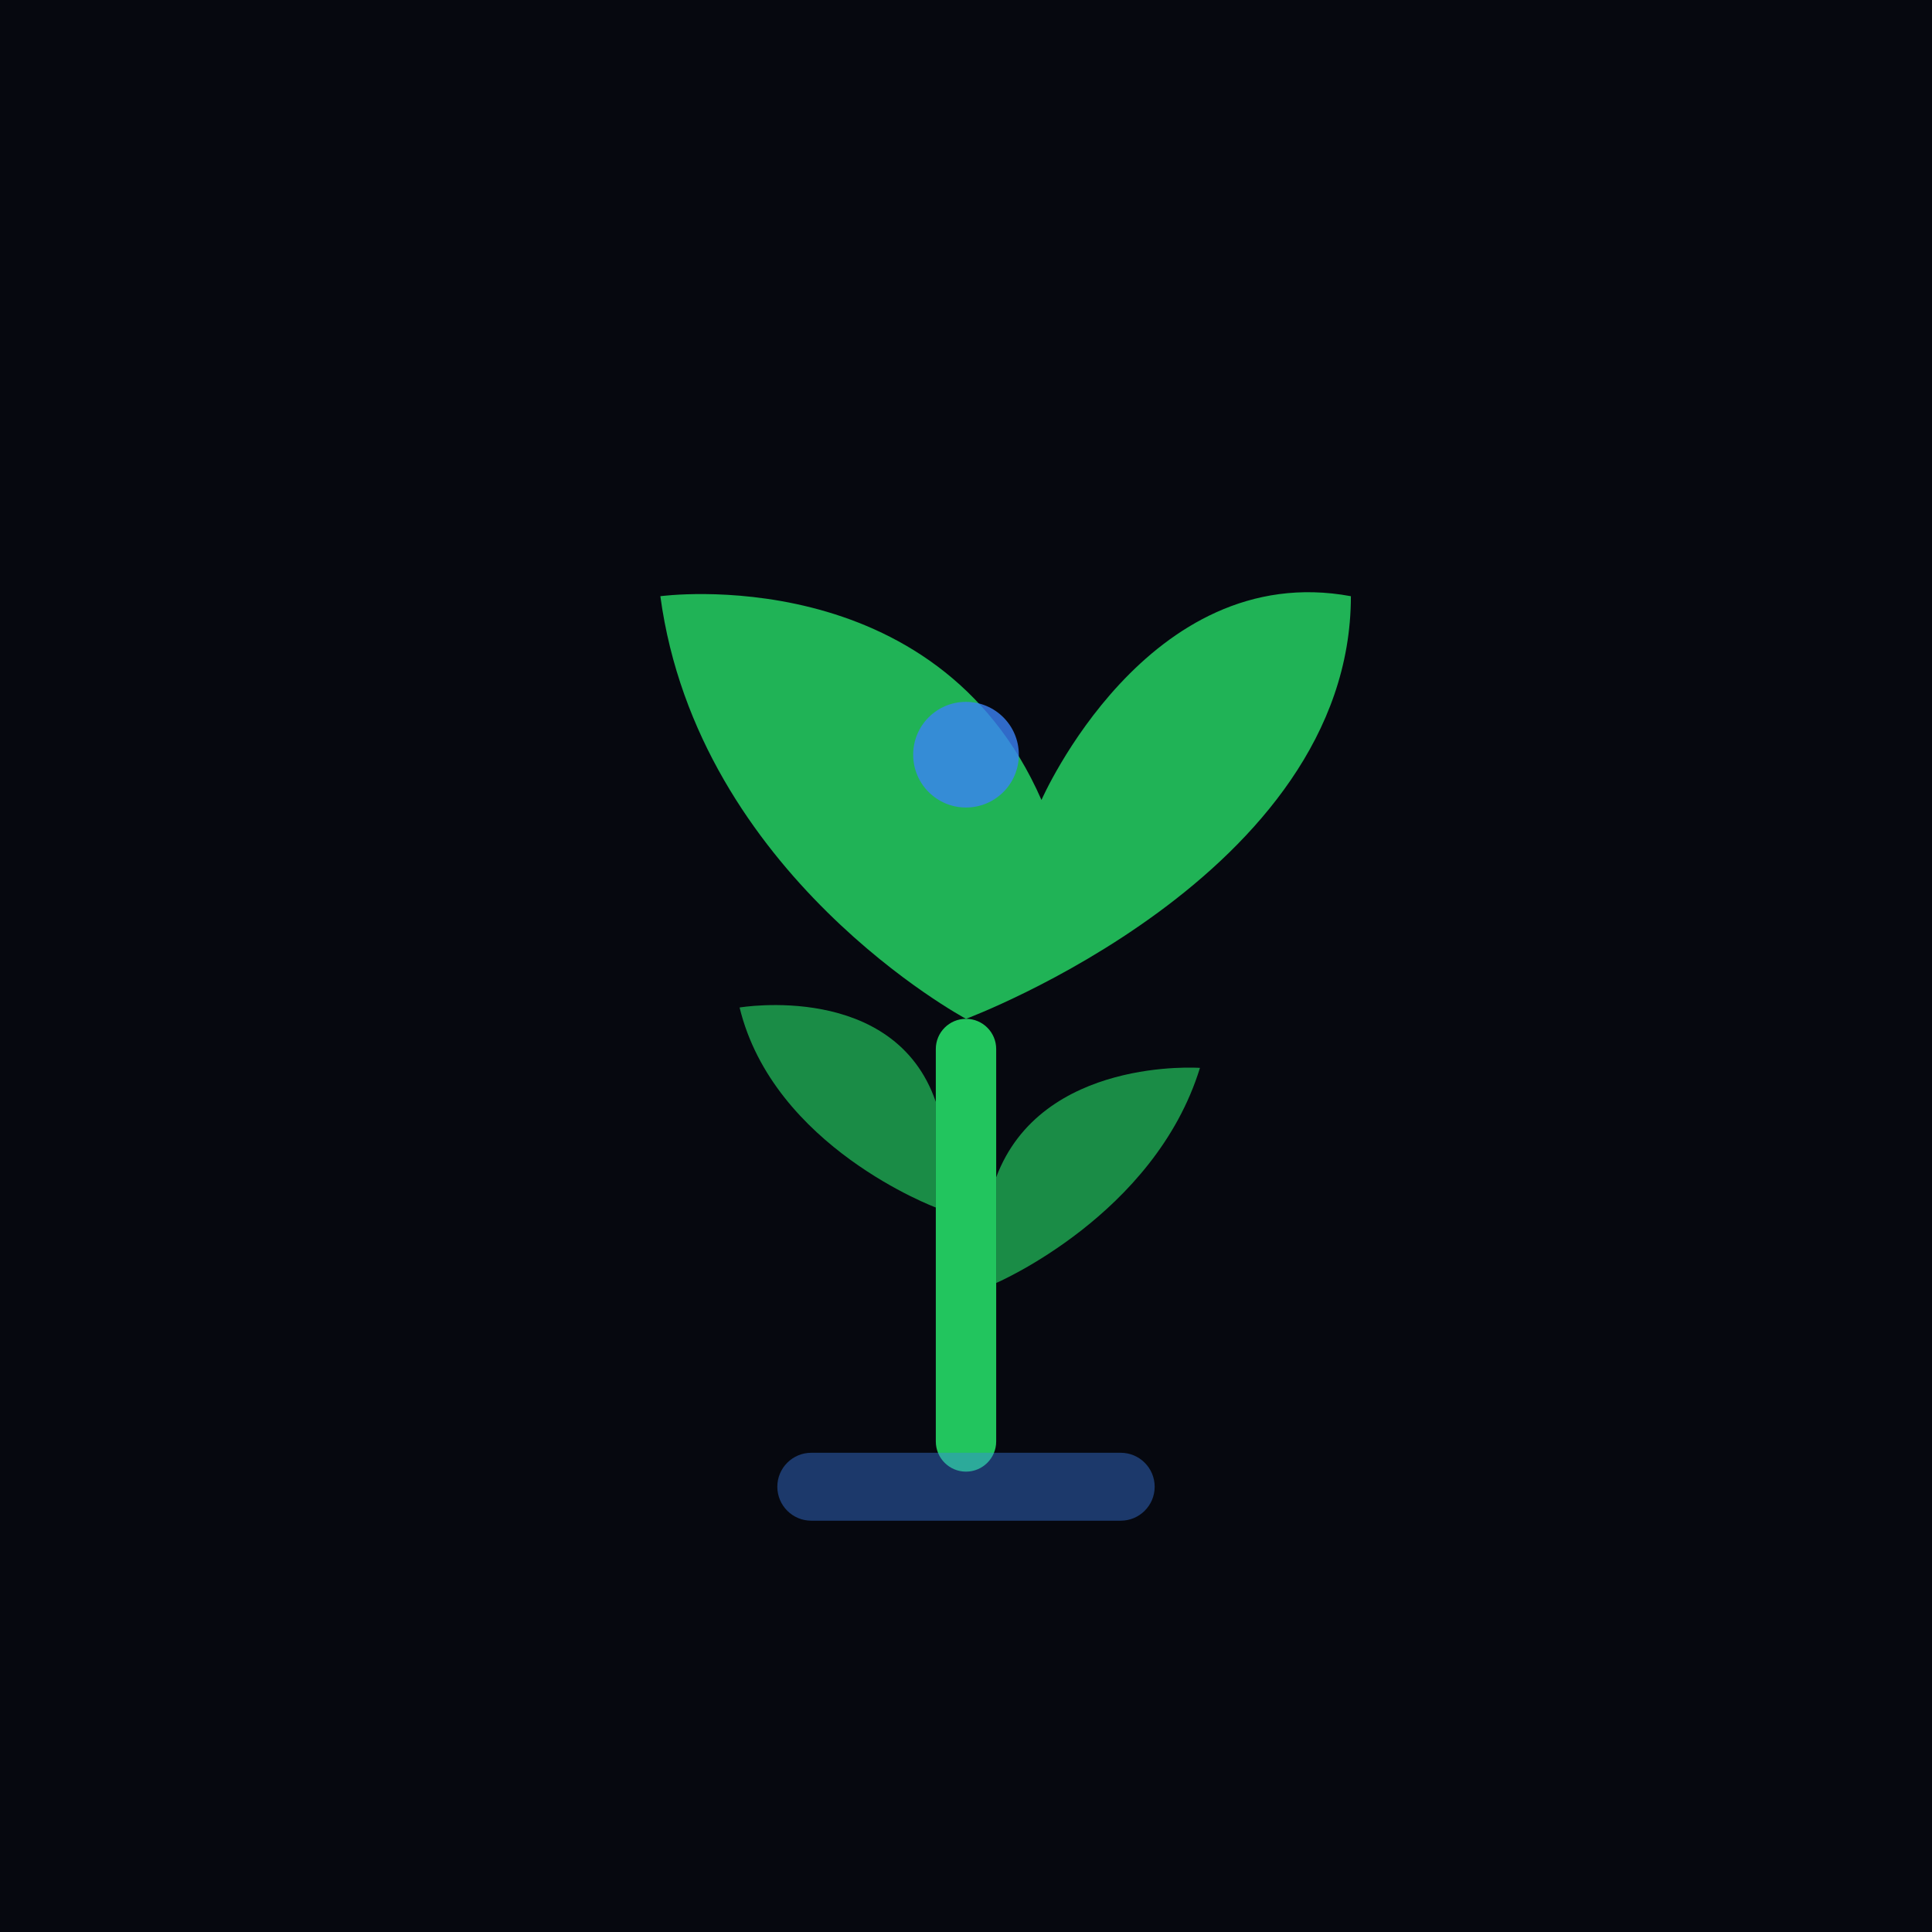
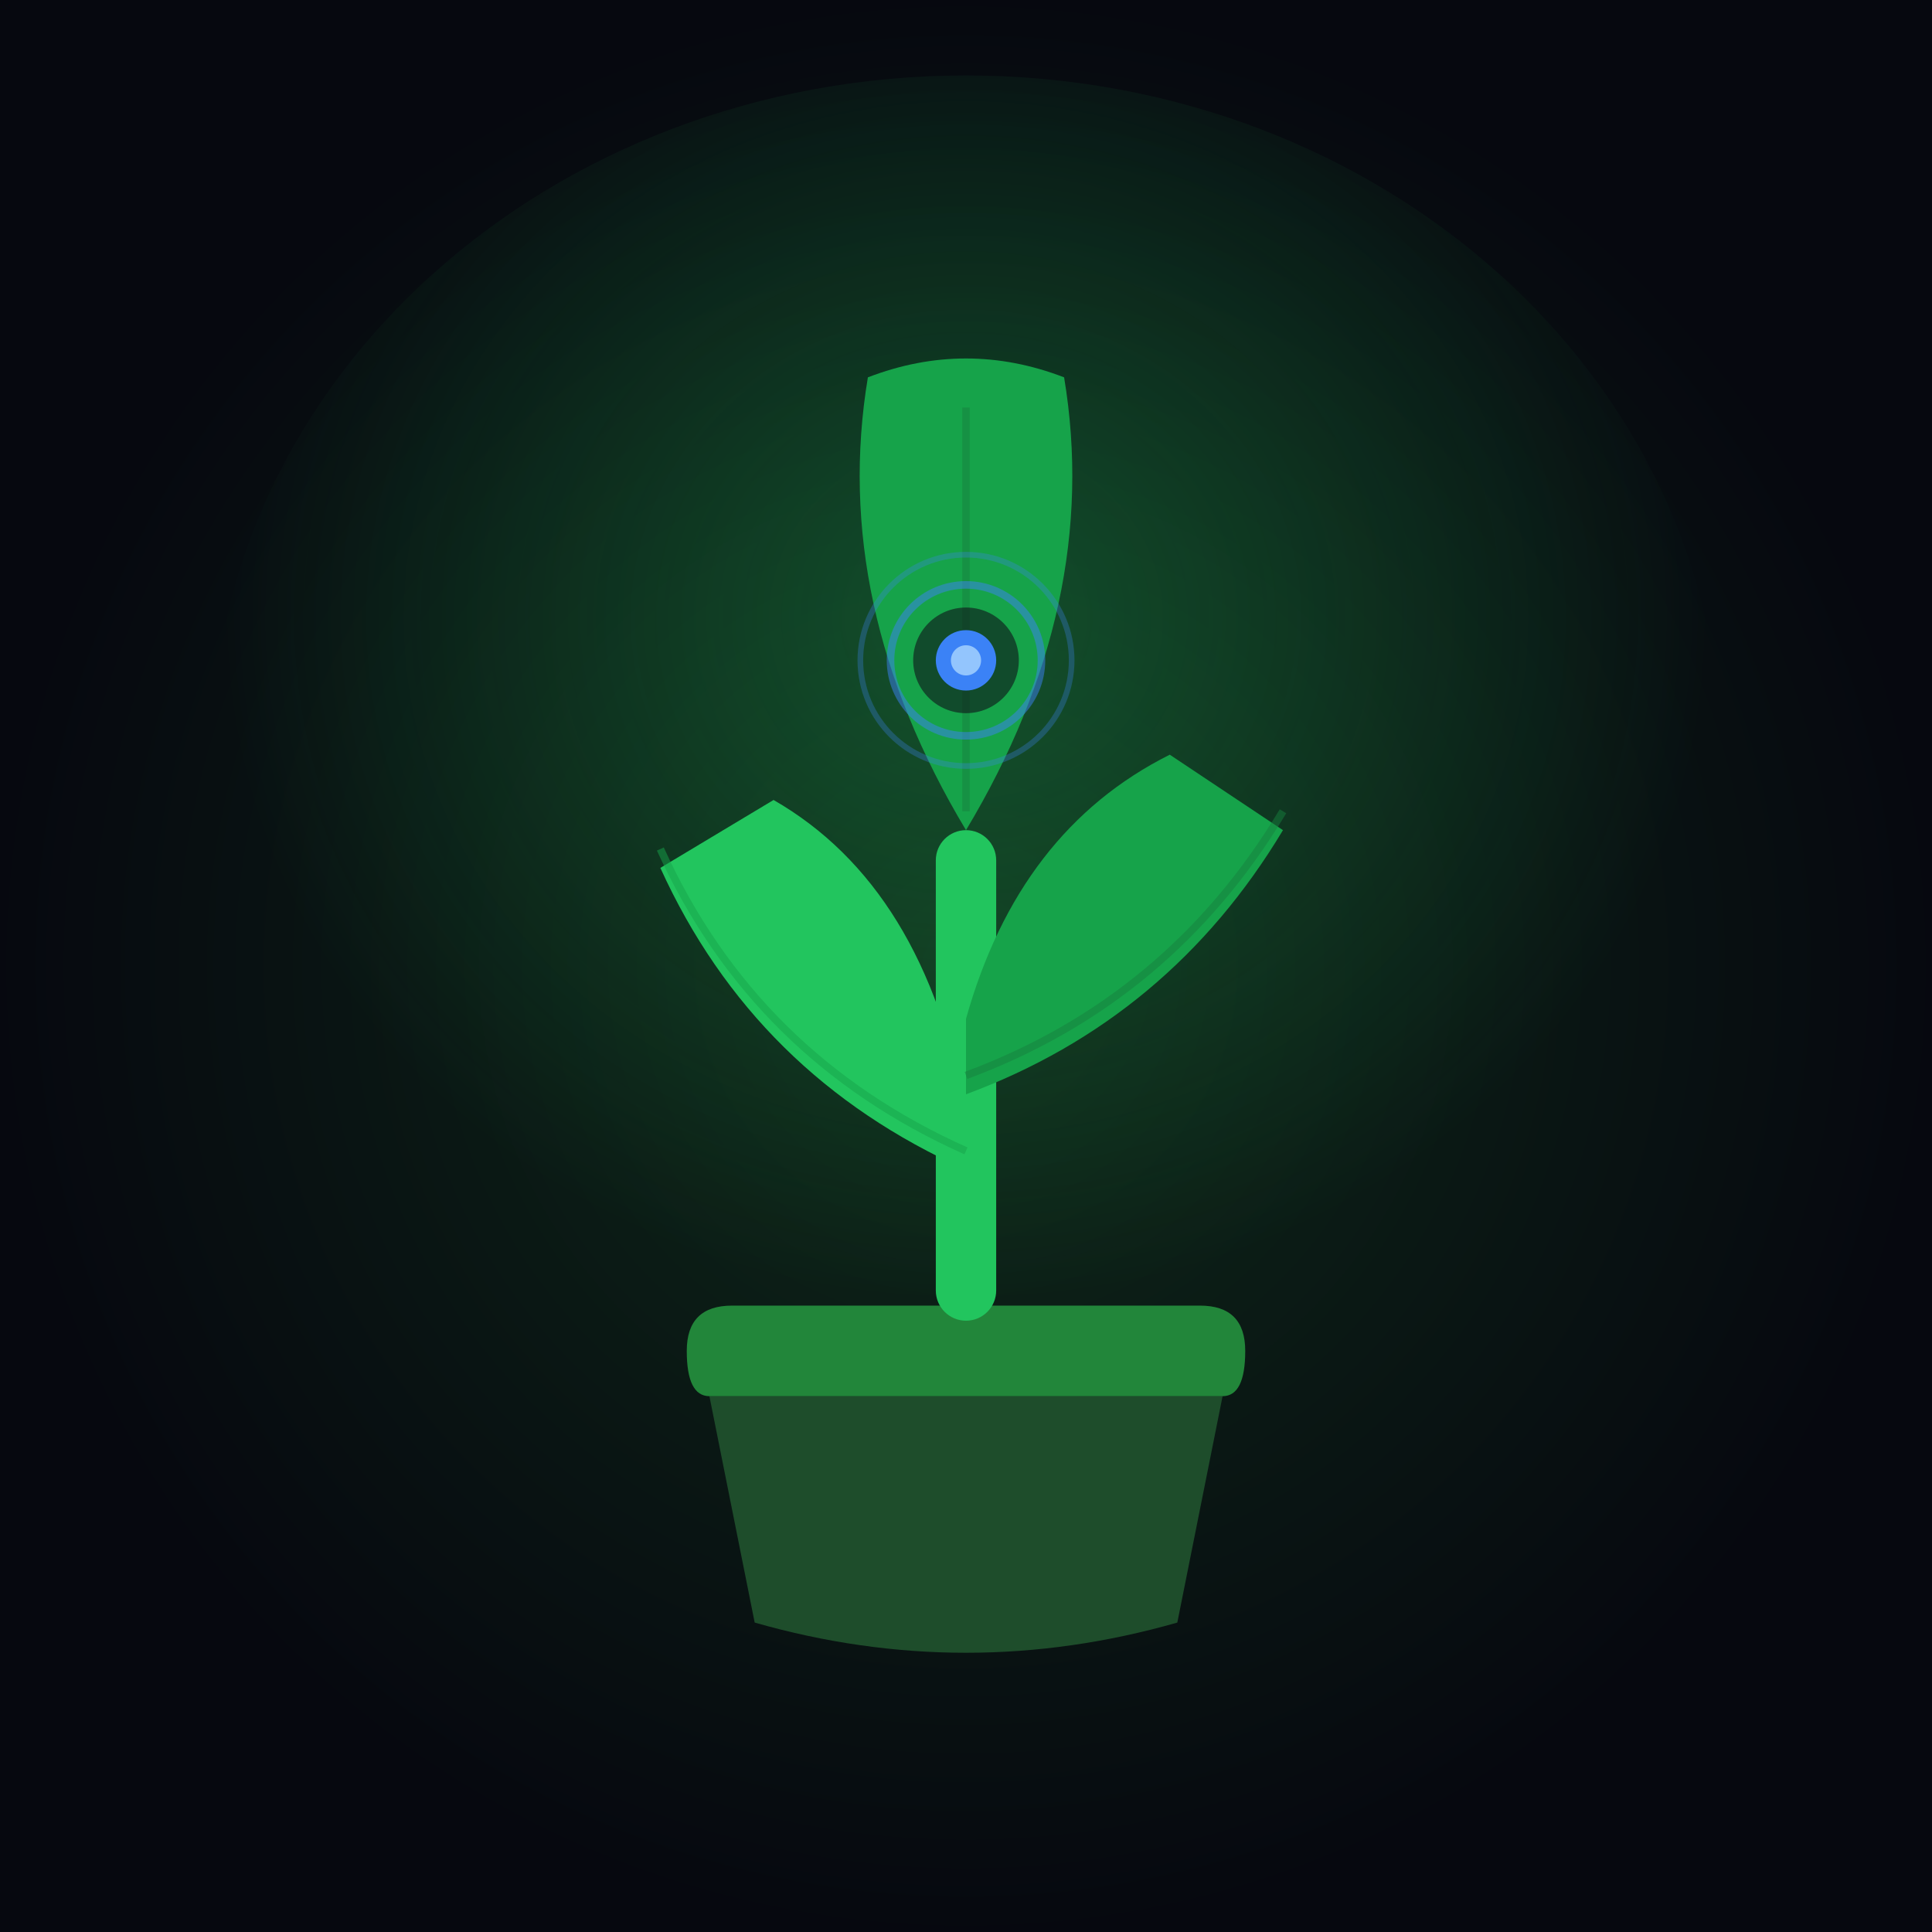
<svg xmlns="http://www.w3.org/2000/svg" viewBox="0 0 512 512">
-   <rect width="512" height="512" fill="#06080f" />
-   <rect x="248" y="270" width="16" height="120" rx="8" fill="#22c55e" />
-   <path d="M256 270 C256 270 185 232 175 158 C175 158 248 148 276 212 C276 212 304 148 358 158 C358 232 256 270 256 270Z" fill="#22c55e" opacity="0.9" />
-   <path d="M248 320 C248 320 205 304 196 267 C196 267 237 260 248 292Z" fill="#22c55e" opacity="0.7" />
-   <path d="M264 340 C264 340 306 322 318 283 C318 283 276 280 264 312Z" fill="#22c55e" opacity="0.7" />
-   <circle cx="256" cy="200" r="14" fill="#3b82f6" opacity="0.8" />
-   <rect x="206" y="385" width="100" height="18" rx="9" fill="#3b82f6" opacity="0.4" />
+   <defs>
+     <radialGradient id="bg" cx="50%" cy="50%" r="50%">
+       <stop offset="0%" stop-color="#0f2a1a" />
+       <stop offset="100%" stop-color="#06080f" />
+     </radialGradient>
+     <radialGradient id="glow" cx="50%" cy="40%" r="50%">
+       <stop offset="0%" stop-color="#22c55e" stop-opacity="0.3" />
+       <stop offset="100%" stop-color="#22c55e" stop-opacity="0" />
+     </radialGradient>
+   </defs>
+   <rect width="512" height="512" fill="url(#bg)" />
+   <ellipse cx="256" cy="200" rx="200" ry="180" fill="url(#glow)" />
+   <path d="M188 370 L200 430 Q256 446 312 430 L324 370 Z" fill="#1e4d2b" />
+   <path d="M182 358 Q182 370 188 370 L324 370 Q330 370 330 358 Q330 346 318 346 L194 346 Q182 346 182 358Z" fill="#22863a" />
+   <rect x="248" y="220" width="16" height="130" rx="8" fill="#22c55e" />
+   <path d="M256 290 Q310 270 340 220 Q340 220 310 200 Q270 220 256 270Z" fill="#16a34a" />
+   <path d="M256 285 Q310 265 340 215" stroke="#15803d" stroke-width="2" fill="none" opacity="0.5" />
+   <path d="M256 310 Q200 285 175 230 Q175 230 205 212 Q245 235 256 295Z" fill="#22c55e" />
+   <path d="M256 305 Q200 280 175 225" stroke="#16a34a" stroke-width="2" fill="none" opacity="0.5" />
+   <path d="M256 220 Q220 160 230 100 Q256 90 282 100 Q292 160 256 220Z" fill="#16a34a" />
+   <line x1="256" y1="215" x2="256" y2="108" stroke="#15803d" stroke-width="2" opacity="0.5" />
+   <circle cx="256" cy="175" r="14" fill="#0d1117" opacity="0.6" />
+   <circle cx="256" cy="175" r="8" fill="#3b82f6" />
+   <circle cx="256" cy="175" r="4" fill="#93c5fd" />
+   <circle cx="256" cy="175" r="20" fill="none" stroke="#3b82f6" stroke-width="2" opacity="0.5" />
+   <circle cx="256" cy="175" r="28" fill="none" stroke="#3b82f6" stroke-width="1.5" opacity="0.3" />
</svg>
